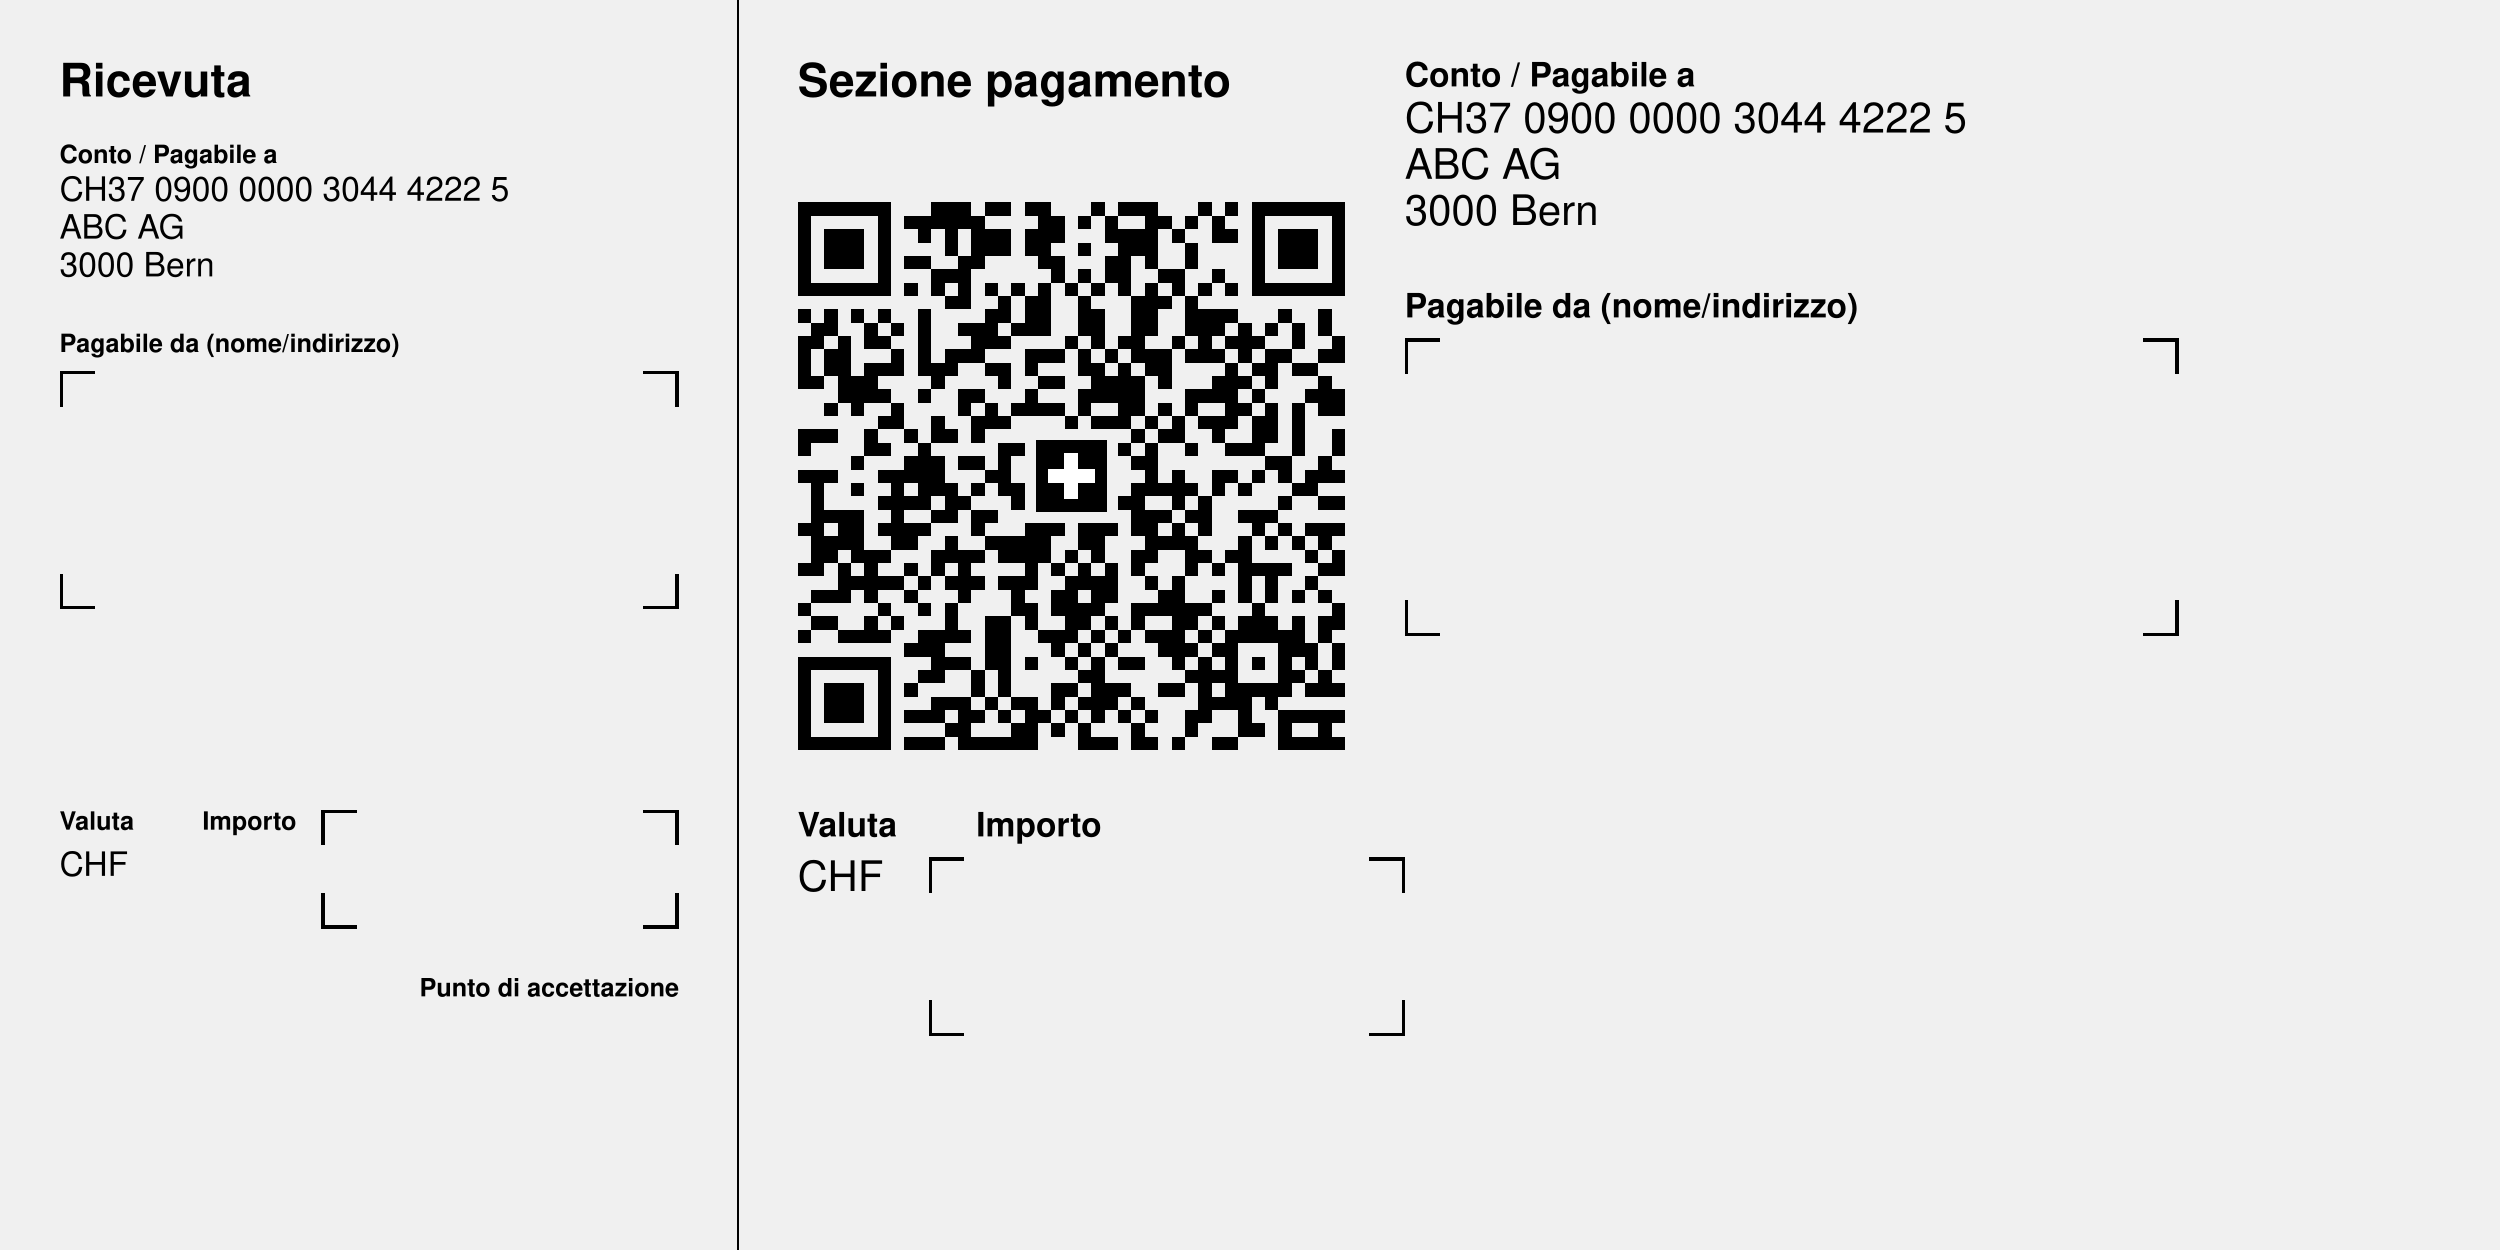
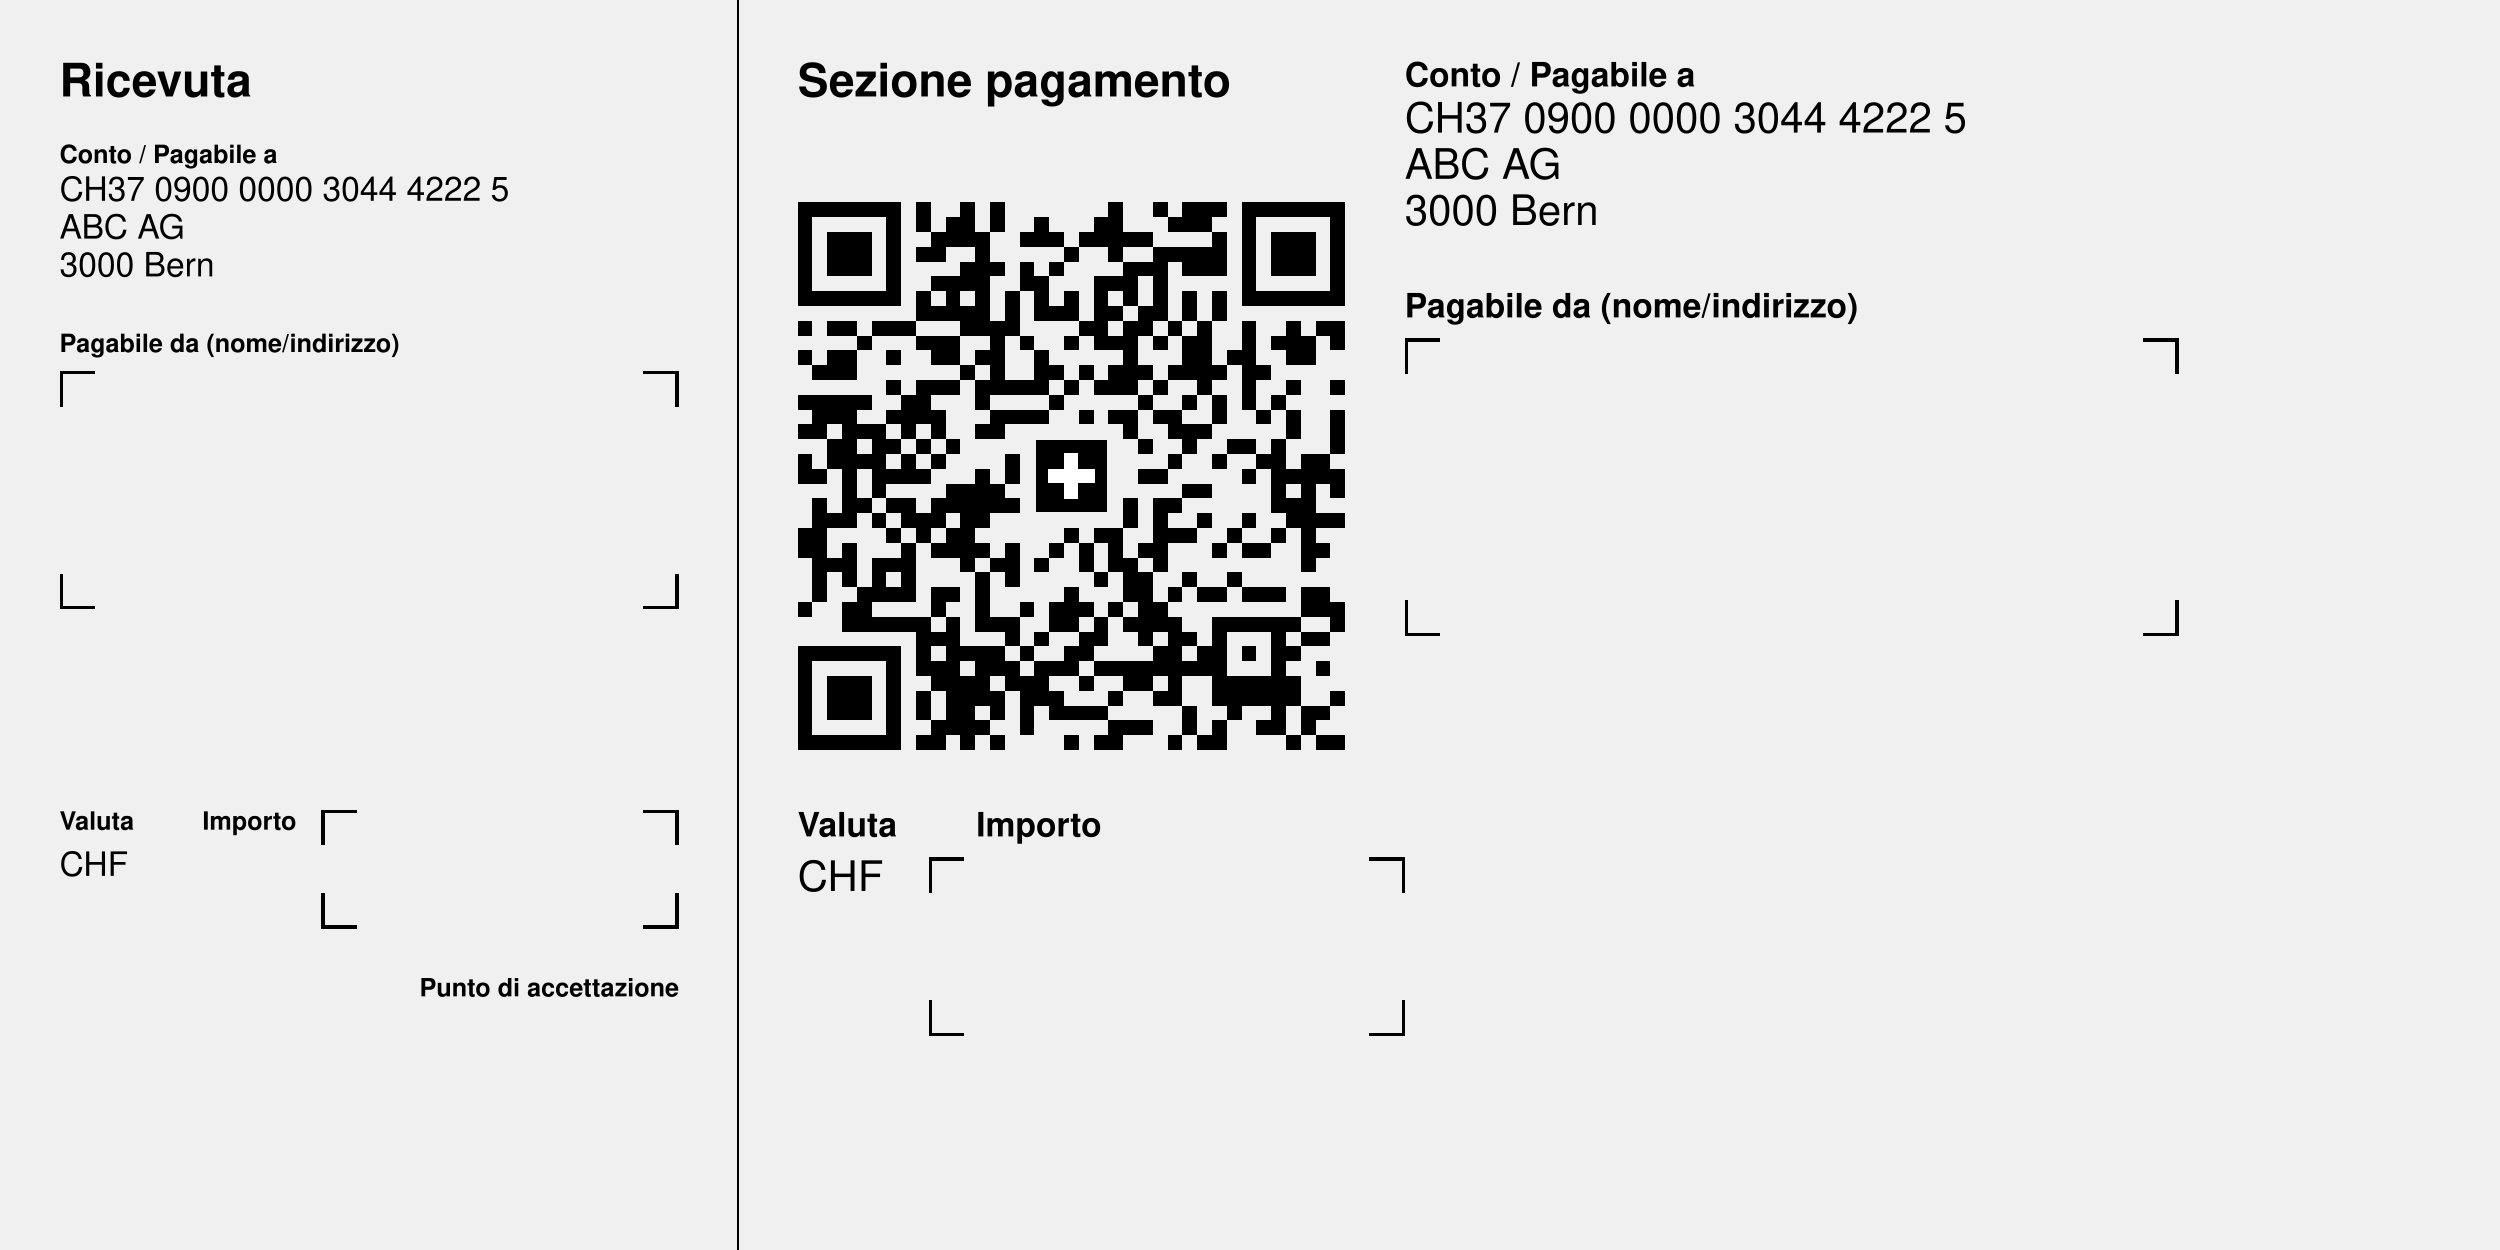
<svg xmlns="http://www.w3.org/2000/svg" width="210mm" height="105mm" version="1.1" viewBox="0 0 595.276 297.638">
  <g font-family="Helvetica,Arial,&quot;Liberation Sans&quot;" transform="translate(0 297.638)">
    <g transform="translate(189.921 0)">
      <text x="0" y="-274.665" font-size="11" font-weight="bold">Sezione pagamento</text>
    </g>
-     <g transform="translate(189.921 -119.055) scale(3.18)">
-       <path fill="#000000" shape-rendering="crispEdges" d="M0,-41h7v1h-7zm10,0h3v2h-3zm4,0h2v1h-2zm3,0h2v1h-2zm5,0h1v1h-1zm2,0h3v1h-3z m6,0h1v1h-1zm2,0h1v1h-1zm2,0h7v1h-7zm-34,1h1v6h-1zm6,0h1v6h-1zm2,0h2v1h-2z m5,0h1v4h-1zm5,0h2v2h-2zm3,0h1v1h-1zm2,0h1v2h-1zm3,0h1v4h-1zm1,0h1v1h-1z m2,0h1v1h-1zm2,0h1v2h-1zm3,0h1v6h-1zm6,0h1v6h-1zm-38,1h3v3h-3zm7,0h1v1h-1z m2,0h1v2h-1zm3,0h2v2h-2zm3,0h1v2h-1zm7,0h1v5h-1zm1,0h1v2h-1zm3,0h1v1h-1z m4,0h1v1h-1zm4,0h3v3h-3zm-18,1h1v2h-1zm3,0h1v1h-1zm8,0h1v2h-1zm-21,1h2v1h-2z m4,0h1v4h-1zm7,0h1v2h-1zm4,0h1v2h-1zm-13,1h2v1h-2zm11,0h1v1h-1zm6,0h2v1h-2z m4,0h1v1h-1zm-30,1h5v1h-5zm7,0h1v1h-1zm2,0h1v1h-1zm4,0h1v1h-1zm2,0h1v1h-1z m2,0h1v4h-1zm2,0h1v1h-1zm2,0h1v1h-1zm4,0h1v4h-1zm2,0h1v1h-1zm2,0h1v1h-1z m2,0h1v1h-1zm3,0h5v1h-5zm-24,1h1v1h-1zm4,0h1v2h-1zm2,0h1v3h-1zm4,0h1v3h-1z m4,0h1v5h-1zm2,0h1v1h-1zm2,0h1v3h-1zm-29,1h1v1h-1zm2,0h1v2h-1zm2,0h1v1h-1z m2,0h1v1h-1zm3,0h1v5h-1zm5,0h1v3h-1zm8,0h1v3h-1zm8,0h2v2h-2zm2,0h1v1h-1z m4,0h1v1h-1zm3,0h1v2h-1zm-38,1h1v2h-1zm4,0h1v2h-1zm2,0h1v1h-1zm5,0h2v1h-2z m4,0h1v1h-1zm17,0h1v3h-1zm2,0h1v1h-1zm2,0h1v2h-1zm-37,1h1v4h-1zm3,0h1v5h-1z m3,0h1v1h-1zm7,0h1v2h-1zm2,0h1v1h-1zm5,0h1v1h-1zm4,0h1v1h-1zm4,0h1v1h-1z m2,0h1v2h-1zm2,0h1v1h-1zm2,0h1v1h-1zm6,0h1v2h-1zm-38,1h1v2h-1zm5,0h1v2h-1z m4,0h2v1h-2zm6,0h3v1h-3zm4,0h1v2h-1zm2,0h1v1h-1zm3,0h2v2h-2zm3,0h1v1h-1z m2,0h1v1h-1zm4,0h1v3h-1zm1,0h1v1h-1zm3,0h1v1h-1zm-34,1h1v3h-1zm1,0h1v1h-1z m4,0h2v1h-2zm4,0h2v1h-2zm3,0h1v1h-1zm5,0h1v3h-1zm2,0h1v5h-1zm8,0h1v5h-1z m2,0h1v1h-1zm3,0h2v1h-2zm-36,1h1v1h-1zm3,0h1v3h-1zm6,0h1v1h-1zm5,0h1v1h-1z m3,0h2v1h-2zm5,0h1v2h-1zm2,0h1v3h-1zm2,0h1v1h-1zm4,0h1v2h-1zm2,0h1v1h-1z m6,0h1v3h-1zm-33,1h1v1h-1zm3,0h1v1h-1zm3,0h2v1h-2zm5,0h1v2h-1zm4,0h1v2h-1z m8,0h2v1h-2zm5,0h1v1h-1zm4,0h1v1h-1zm2,0h1v2h-1zm-38,1h1v1h-1zm5,0h1v2h-1z m5,0h1v1h-1zm2,0h1v2h-1zm2,0h1v1h-1zm2,0h2v1h-2zm9,0h1v1h-1zm2,0h1v1h-1z m4,0h1v1h-1zm2,0h1v3h-1zm2,0h1v4h-1zm-31,1h1v1h-1zm4,0h1v2h-1zm3,0h1v2h-1z m2,0h1v1h-1zm5,0h1v1h-1zm2,0h2v1h-2zm4,0h1v1h-1zm2,0h1v2h-1zm2,0h2v1h-2z m4,0h1v3h-1zm-34,1h3v1h-3zm5,0h1v2h-1zm3,0h1v1h-1zm3,0h1v1h-1zm14,0h1v1h-1z m2,0h1v1h-1zm4,0h1v1h-1zm9,0h1v2h-1zm-40,1h1v1h-1zm6,0h1v1h-1zm3,0h1v5h-1z m6,0h1v4h-1zm1,0h1v1h-1zm8,0h1v1h-1zm2,0h1v4h-1zm3,0h1v1h-1zm3,0h2v1h-2z m-28,1h1v1h-1zm4,0h1v2h-1zm2,0h1v3h-1zm2,0h2v1h-2zm13,0h1v1h-1zm10,0h2v1h-2z m4,0h1v2h-1zm-39,1h3v1h-3zm6,0h2v1h-2zm8,0h1v1h-1zm14,0h1v3h-1zm3,0h2v1h-2z m3,0h1v1h-1zm2,0h1v1h-1zm2,0h1v2h-1zm2,0h1v1h-1zm-39,1h1v7h-1zm3,0h1v1h-1z m3,0h1v5h-1zm4,0h1v3h-1zm2,0h1v1h-1zm3,0h1v2h-1zm9,0h1v4h-1zm2,0h1v1h-1z m2,0h1v1h-1zm2,0h1v1h-1zm2,0h1v1h-1zm4,0h1v1h-1zm-31,1h1v1h-1zm2,0h1v1h-1z m4,0h1v1h-1zm12,0h1v1h-1zm6,0h1v3h-1zm6,0h1v1h-1zm3,0h2v1h-2zm-37,1h3v1h-3z m8,0h1v1h-1zm3,0h2v1h-2zm13,0h1v4h-1zm1,0h1v1h-1zm2,0h1v1h-1zm4,0h3v1h-3z m-33,1h1v1h-1zm3,0h2v2h-2zm3,0h1v1h-1zm2,0h2v1h-2zm5,0h1v1h-1zm4,0h2v3h-2z m2,0h1v1h-1zm2,0h2v2h-2zm2,0h1v1h-1zm5,0h1v2h-1zm6,0h1v1h-1zm2,0h1v1h-1z m2,0h3v1h-3zm-36,1h1v2h-1zm6,0h1v1h-1zm3,0h1v2h-1zm3,0h3v1h-3zm13,0h1v1h-1z m2,0h1v3h-1zm4,0h1v5h-1zm2,0h1v1h-1zm2,0h1v1h-1zm2,0h1v1h-1zm-35,1h3v1h-3z m6,0h1v2h-1zm2,0h1v4h-1zm1,0h1v1h-1zm2,0h2v1h-2zm5,0h1v1h-1zm2,0h1v1h-1z m3,0h1v2h-1zm5,0h1v1h-1zm2,0h1v1h-1zm6,0h1v1h-1zm2,0h1v2h-1zm-40,1h1v1h-1z m3,0h1v3h-1zm2,0h1v3h-1zm3,0h1v1h-1zm9,0h1v2h-1zm2,0h1v1h-1zm2,0h1v2h-1z m2,0h1v3h-1zm8,0h1v1h-1zm3,0h3v1h-3zm5,0h1v1h-1zm-35,1h1v1h-1zm2,0h2v1h-2z m3,0h1v1h-1zm2,0h1v1h-1zm2,0h1v1h-1zm2,0h2v1h-2zm5,0h1v5h-1zm2,0h1v3h-1z m4,0h1v1h-1zm2,0h1v7h-1zm7,0h1v2h-1zm3,0h1v1h-1zm-37,1h2v1h-2zm7,0h1v1h-1z m8,0h1v2h-1zm3,0h1v2h-1zm8,0h1v2h-1zm4,0h1v1h-1zm6,0h1v1h-1zm2,0h1v1h-1z m-39,1h1v1h-1zm6,0h1v1h-1zm3,0h1v1h-1zm2,0h1v3h-1zm6,0h1v2h-1zm4,0h1v2h-1z m4,0h2v1h-2zm4,0h2v1h-2zm5,0h1v3h-1zm6,0h1v2h-1zm-39,1h2v1h-2zm4,0h1v2h-1z m2,0h1v1h-1zm7,0h2v4h-2zm9,0h1v1h-1zm2,0h1v1h-1zm4,0h1v1h-1zm2,0h1v1h-1z m2,0h1v2h-1zm2,0h1v2h-1zm2,0h1v3h-1zm2,0h1v2h-1zm-39,1h1v1h-1zm3,0h2v1h-2z m3,0h1v1h-1zm3,0h2v2h-2zm3,0h1v1h-1zm6,0h2v1h-2zm4,0h1v1h-1zm2,0h1v1h-1z m2,0h2v1h-2zm4,0h1v1h-1zm2,0h1v6h-1zm4,0h1v5h-1zm-28,1h1v1h-1zm11,0h1v1h-1z m2,0h1v1h-1zm2,0h1v1h-1zm4,0h1v1h-1zm2,0h1v1h-1zm2,0h1v1h-1zm7,0h1v2h-1z m2,0h1v2h-1zm-40,1h7v1h-7zm10,0h3v1h-3zm7,0h1v1h-1zm3,0h1v1h-1zm2,0h1v5h-1z m2,0h2v1h-2zm6,0h1v5h-1zm4,0h1v1h-1zm-34,1h1v6h-1zm6,0h1v6h-1zm3,0h2v1h-2z m4,0h1v2h-1zm2,0h1v2h-1zm6,0h1v1h-1zm8,0h1v1h-1zm2,0h1v1h-1zm6,0h1v1h-1z m2,0h1v2h-1zm-37,1h3v3h-3zm6,0h1v1h-1zm11,0h2v1h-2zm4,0h2v1h-2zm4,0h2v1h-2z m6,0h1v4h-1zm1,0h2v1h-2zm4,0h1v1h-1zm2,0h1v1h-1zm-30,1h3v1h-3zm4,0h1v1h-1z m2,0h2v1h-2zm3,0h1v1h-1zm2,0h1v1h-1zm2,0h1v1h-1zm2,0h1v1h-1zm6,0h1v1h-1z m4,0h1v1h-1zm-27,1h3v1h-3zm4,0h1v3h-1zm1,0h1v1h-1zm2,0h1v1h-1zm2,0h1v3h-1z m1,0h1v1h-1zm2,0h1v1h-1zm4,0h1v1h-1zm2,0h1v1h-1zm3,0h1v2h-1zm7,0h5v1h-5z m-25,1h1v1h-1zm5,0h1v2h-1zm3,0h1v1h-1zm2,0h1v2h-1zm4,0h1v2h-1zm9,0h1v1h-1z m2,0h1v2h-1zm3,0h1v2h-1zm-38,1h5v1h-5zm7,0h3v1h-3zm5,0h3v1h-3zm9,0h2v1h-2z m4,0h1v1h-1zm2,0h1v1h-1zm3,0h2v1h-2zm6,0h2v1h-2zm3,0h1v1h-1z" />
+     <g transform="translate(189.921 -119.055) scale(3.524)">
+       <path fill="#000000" shape-rendering="crispEdges" d="M0,-37h7v1h-7zm8,0h1v2h-1zm3,0h1v3h-1zm2,0h1v2h-1zm8,0h1v4h-1zm3,0h1v1h-1z m2,0h2v2h-2zm2,0h1v1h-1zm2,0h7v1h-7zm-30,1h1v6h-1zm6,0h1v6h-1zm4,0h1v2h-1z m6,0h1v2h-1zm4,0h1v2h-1zm5,0h1v1h-1zm5,0h1v6h-1zm6,0h1v6h-1zm-34,1h3v3h-3z m7,0h1v2h-1zm3,0h1v7h-1zm3,0h1v1h-1zm2,0h1v1h-1zm2,0h1v1h-1zm3,0h2v1h-2z m6,0h1v3h-1zm4,0h3v3h-3zm-24,1h1v1h-1zm10,0h1v1h-1zm6,0h1v5h-1zm1,0h3v1h-3z m-14,1h1v2h-1zm2,0h1v1h-1zm2,0h1v2h-1zm2,0h1v1h-1zm5,0h1v3h-1zm1,0h1v1h-1z m3,0h2v1h-2zm-17,1h2v1h-2zm7,0h1v3h-1zm4,0h1v5h-1zm1,0h1v1h-1zm-20,1h5v1h-5z m7,0h1v2h-1zm2,0h1v2h-1zm4,0h1v3h-1zm4,0h1v2h-1zm8,0h1v2h-1zm2,0h1v2h-1z m3,0h5v1h-5zm-22,1h1v1h-1zm2,0h1v2h-1zm6,0h1v1h-1zm4,0h1v1h-1zm2,0h1v2h-1z m-23,1h1v1h-1zm2,0h2v1h-2zm3,0h3v1h-3zm8,0h1v5h-1zm6,0h1v1h-1zm3,0h1v5h-1z m3,0h1v1h-1zm2,0h1v5h-1zm3,0h1v6h-1zm3,0h1v3h-1zm2,0h2v1h-2zm-31,1h1v1h-1z m4,0h3v1h-3zm7,0h1v1h-1zm3,0h1v1h-1zm3,0h1v1h-1zm3,0h1v1h-1zm2,0h1v3h-1z m6,0h1v1h-1zm2,0h1v2h-1zm2,0h1v1h-1zm-36,1h1v1h-1zm2,0h2v2h-2zm4,0h1v1h-1z m3,0h2v1h-2zm3,0h1v1h-1zm4,0h1v3h-1zm13,0h1v1h-1zm-28,1h1v1h-1zm10,0h1v1h-1z m6,0h1v1h-1zm2,0h1v1h-1zm2,0h1v2h-1zm2,0h1v1h-1zm2,0h1v1h-1zm3,0h1v1h-1z m3,0h1v1h-1zm-25,1h1v1h-1zm2,0h3v1h-3zm4,0h1v2h-1zm2,0h2v1h-2zm4,0h1v1h-1z m2,0h1v1h-1zm4,0h1v1h-1zm9,0h1v1h-1zm3,0h1v1h-1zm-36,1h5v1h-5zm7,0h2v2h-2z m10,0h1v1h-1zm6,0h1v1h-1zm3,0h1v1h-1zm2,0h1v2h-1zm4,0h1v1h-1zm-31,1h3v1h-3z m5,0h1v1h-1zm3,0h1v2h-1zm4,0h4v1h-4zm6,0h1v1h-1zm2,0h2v1h-2zm3,0h2v1h-2z m7,0h1v1h-1zm2,0h1v2h-1zm3,0h1v3h-1zm-36,1h2v1h-2zm3,0h1v7h-1zm1,0h2v1h-2z m3,0h1v1h-1zm5,0h2v1h-2zm10,0h1v1h-1zm3,0h3v1h-3zm-23,1h1v2h-1zm3,0h1v4h-1z m1,0h1v1h-1zm2,0h1v1h-1zm2,0h1v1h-1zm13,0h1v1h-1zm3,0h1v1h-1zm3,0h2v1h-2z m3,0h1v5h-1zm-32,1h1v2h-1zm4,0h1v1h-1zm3,0h1v2h-1zm2,0h1v1h-1zm5,0h1v2h-1z m11,0h1v1h-1zm3,0h1v1h-1zm3,0h1v1h-1zm3,0h1v8h-1zm1,0h1v2h-1zm-34,1h1v1h-1z m5,0h1v1h-1zm2,0h1v1h-1zm4,0h1v4h-1zm11,0h2v1h-2zm7,0h1v1h-1zm3,0h1v1h-1z m3,0h1v2h-1zm-26,1h2v2h-2zm3,0h1v2h-1zm13,0h2v1h-2zm-25,1h1v7h-1zm3,0h1v1h-1z m2,0h2v1h-2zm3,0h1v2h-1zm5,0h1v1h-1zm8,0h1v2h-1zm2,0h1v5h-1zm1,0h1v1h-1z m8,0h1v2h-1zm-31,1h1v1h-1zm3,0h1v1h-1zm2,0h2v1h-2zm4,0h1v4h-1zm16,0h1v1h-1z m3,0h1v1h-1zm5,0h2v1h-2zm-35,1h1v2h-1zm6,0h1v1h-1zm2,0h1v1h-1zm2,0h1v2h-1z m8,0h1v1h-1zm2,0h2v1h-2zm5,0h2v1h-2zm4,0h1v1h-1zm3,0h1v1h-1zm-29,1h1v3h-1z m4,0h1v4h-1zm2,0h1v1h-1zm3,0h1v1h-1zm2,0h1v3h-1zm3,0h1v1h-1zm2,0h1v2h-1z m2,0h1v2h-1zm2,0h1v1h-1zm5,0h1v1h-1zm2,0h2v1h-2zm5,0h1v1h-1zm-33,1h1v1h-1z m3,0h1v3h-1zm1,0h1v1h-1zm7,0h1v1h-1zm3,0h1v1h-1zm6,0h1v3h-1zm-10,1h1v4h-1z m8,0h1v1h-1zm3,0h1v5h-1zm3,0h1v1h-1zm3,0h1v1h-1zm-25,1h1v3h-1zm2,0h1v1h-1z m3,0h2v1h-2zm9,0h1v3h-1zm7,0h1v1h-1zm2,0h2v1h-2zm3,0h3v1h-3zm4,0h2v2h-2z m-34,1h1v1h-1zm3,0h1v2h-1zm6,0h1v1h-1zm6,0h1v1h-1zm2,0h1v2h-1zm2,0h1v1h-1z m2,0h1v1h-1zm3,0h1v2h-1zm12,0h1v2h-1zm-31,1h4v1h-4zm5,0h1v8h-1zm3,0h2v1h-2z m7,0h1v2h-1zm2,0h1v1h-1zm3,0h1v6h-1zm3,0h6v1h-6zm-20,1h1v3h-1zm1,0h1v1h-1z m5,0h1v1h-1zm2,0h1v1h-1zm3,0h1v2h-1zm7,0h1v1h-1zm2,0h1v5h-1zm4,0h1v7h-1z m2,0h2v1h-2zm-34,1h7v1h-7zm11,0h3v1h-3zm4,0h1v1h-1zm3,0h1v2h-1zm6,0h1v2h-1z m3,0h1v2h-1zm3,0h1v1h-1zm3,0h1v1h-1zm-33,1h1v6h-1zm6,0h1v6h-1zm3,0h1v2h-1z m3,0h3v1h-3zm4,0h1v3h-1zm1,0h1v1h-1zm3,0h4v1h-4zm6,0h1v1h-1zm9,0h1v1h-1z m-33,1h3v3h-3zm9,0h1v5h-1zm1,0h1v2h-1zm2,0h2v1h-2zm5,0h1v1h-1zm3,0h2v1h-2z m7,0h3v2h-3zm4,0h1v2h-1zm-25,1h1v2h-1zm5,0h1v2h-1zm2,0h1v3h-1zm2,0h1v2h-1z m4,0h1v1h-1zm3,0h1v1h-1zm12,0h1v1h-1zm-18,1h3v1h-3zm8,0h1v2h-1zm3,0h1v1h-1z m5,0h2v1h-2zm-25,1h1v2h-1zm3,0h1v1h-1zm9,0h3v1h-3zm7,0h1v2h-1zm3,0h1v1h-1z m3,0h1v1h-1zm-33,1h5v1h-5zm7,0h1v1h-1zm5,0h1v1h-1zm5,0h1v1h-1zm2,0h2v1h-2z m5,0h1v1h-1zm2,0h1v1h-1zm6,0h1v1h-1zm2,0h2v1h-2z" />
    </g>
    <g transform="translate(189.921 -119.055)">
      <path fill="#000000" shape-rendering="crispEdges" d="M56.693,-73.701h17.008v17.008h-17.008z" />
      <path fill="#FFFFFF" shape-rendering="crispEdges" d="M63.543,-59.685l3.307,0l0,-3.858l3.858,0l0,-3.307l-3.858,0l0,-3.858l-3.307,0l0,3.858l-3.858,0l0,3.307l3.858,0" />
    </g>
    <g transform="translate(189.921 0)">
      <text x="0" y="-98.482" font-size="8" font-weight="bold">Valuta</text>
      <text x="0" y="-85.482" font-size="10">CHF</text>
      <text x="42.52" y="-98.482" font-size="8" font-weight="bold">Importo</text>
      <path stroke="#000000" stroke-width="0.75" shape-rendering="crispEdges" fill="none" d="M31.556,-59.466l0,8.129l8.129,0m96.378,0l8.129,0l0,-8.129m0,-25.512l0,-8.129l-8.129,0m-96.378,0l-8.129,0l0,8.129" />
    </g>
    <g transform="translate(334.488 0)">
      <text x="0" y="-277.065" font-size="8" font-weight="bold">Conto / Pagabile a</text>
      <text x="0" y="-266.065" font-size="10">CH37 0900 0000 3044 4222 5</text>
      <text x="0" y="-255.065" font-size="10">ABC AG</text>
      <text x="0" y="-244.065" font-size="10">3000 Bern</text>
      <text x="0" y="-222.065" font-size="8" font-weight="bold">Pagabile da (nome/indirizzo)</text>
      <path stroke="#000000" stroke-width="0.75" shape-rendering="crispEdges" fill="none" d="M0.375,-154.702l0,8.129l8.129,0m167.244,0l8.129,0l0,-8.129m0,-53.858l0,-8.129l-8.129,0m-167.244,0l-8.129,0l0,8.129" />
    </g>
    <g transform="translate(14.173 0)">
      <text x="0" y="-274.665" font-size="11" font-weight="bold">Ricevuta</text>
      <text x="0" y="-258.822" font-size="6" font-weight="bold">Conto / Pagabile a</text>
      <text x="0" y="-249.822" font-size="8">CH37 0900 0000 3044 4222 5</text>
      <text x="0" y="-240.822" font-size="8">ABC AG</text>
      <text x="0" y="-231.822" font-size="8">3000 Bern</text>
      <text x="0" y="-213.822" font-size="6" font-weight="bold">Pagabile da (nome/indirizzo)</text>
      <path stroke="#000000" stroke-width="0.75" shape-rendering="crispEdges" fill="none" d="M0.375,-161.033l0,8.129l8.129,0m130.394,0l8.129,0l0,-8.129m0,-39.685l0,-8.129l-8.129,0m-130.394,0l-8.129,0l0,8.129" />
      <text x="0" y="-100.082" font-size="6" font-weight="bold">Valuta</text>
      <text x="0" y="-89.082" font-size="8">CHF</text>
      <text x="34.016" y="-100.082" font-size="6" font-weight="bold">Importo</text>
      <path stroke="#000000" stroke-width="0.75" shape-rendering="crispEdges" fill="none" d="M62.737,-85.039l0,8.129l8.129,0m68.031,0l8.129,0l0,-8.129m0,-11.339l0,-8.129l-8.129,0m-68.031,0l-8.129,0l0,8.129" />
      <text x="85.722" y="-60.397" font-size="6" font-weight="bold">Punto di accettazione</text>
    </g>
    <path stroke="#000000" stroke-width="0.5" shape-rendering="crispEdges" fill="none" d="M175.748,0l0,-297.638" />
  </g>
</svg>
